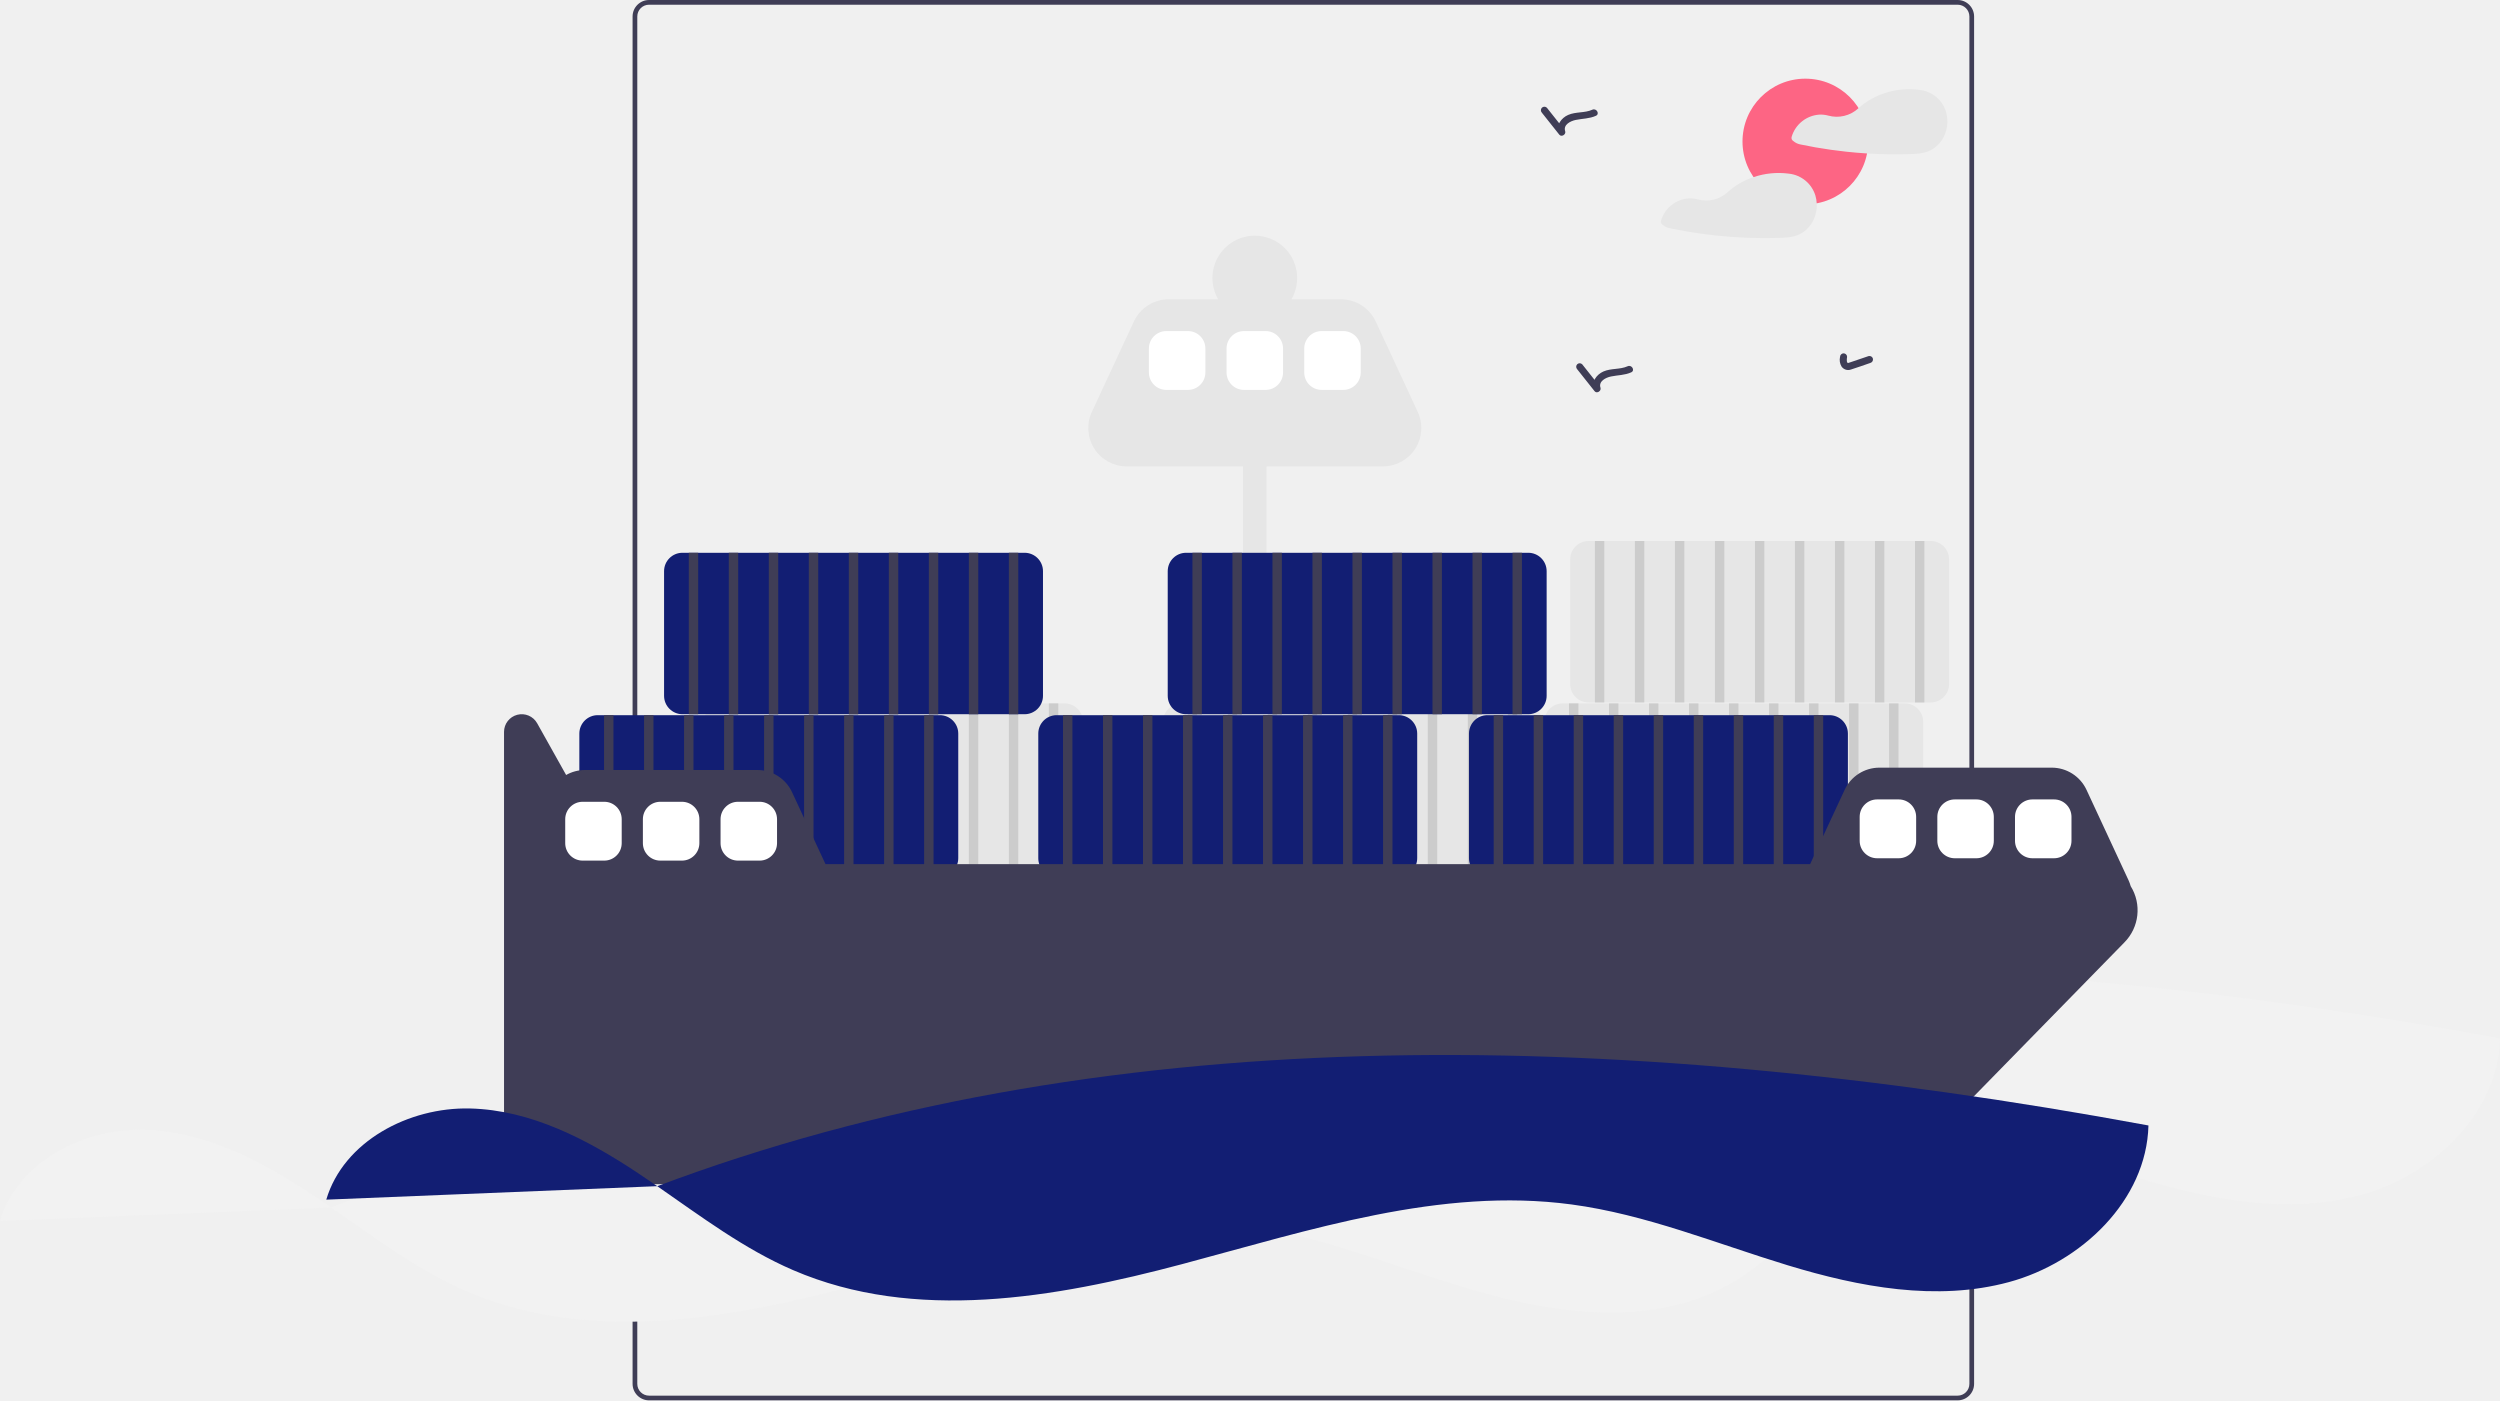
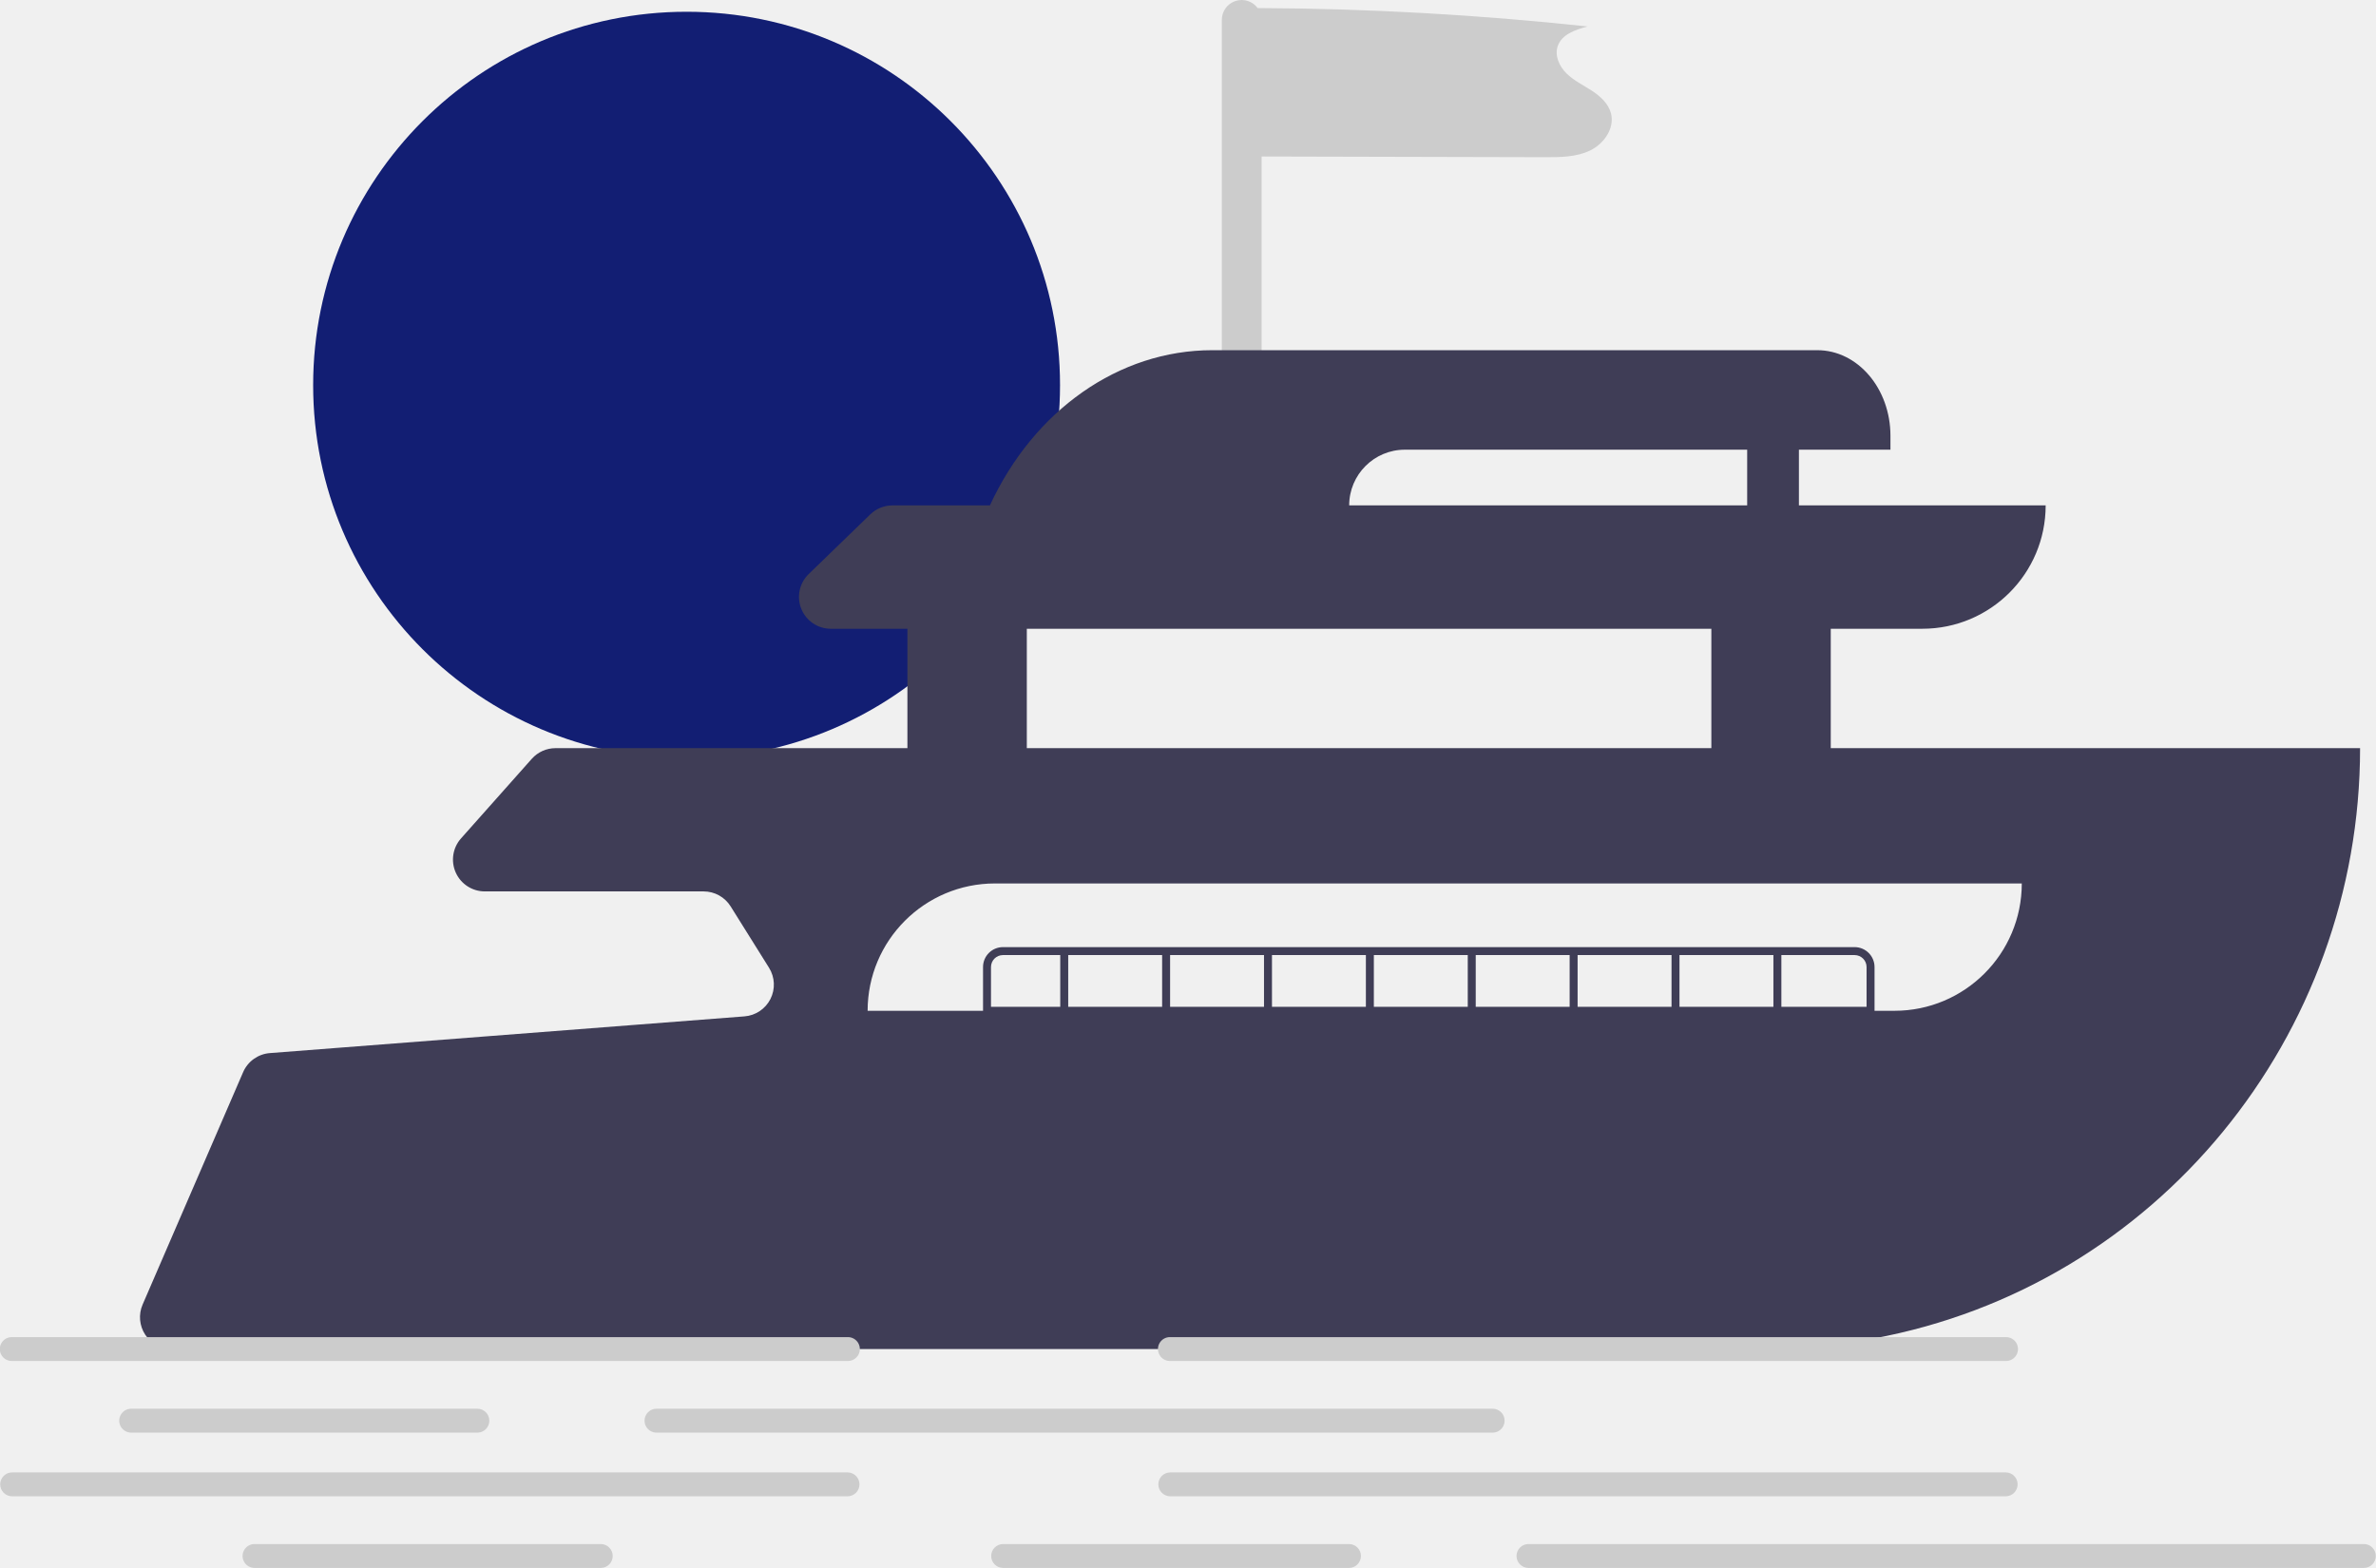
- <svg xmlns="http://www.w3.org/2000/svg" data-name="Layer 1" width="1062.23" height="595" viewBox="0 0 1062.23 595">
-   <path d="M702.771,153.766q-.84-.51-1.68-.99H642.652c-.42.66-.82,1.33-1.21,2h63.01C703.892,154.436,703.332,154.106,702.771,153.766Zm-386.5,197.47v14.9c.25.02.51.02.76.03l-.5,28.64-.26-.14v2.82l.21.11-.21,12.01v41.4h2v-106.52Q317.432,347.726,316.271,351.236Zm386.5-197.47q-.84-.51-1.68-.99H642.652c-.42.66-.82,1.33-1.21,2h63.01C703.892,154.436,703.332,154.106,702.771,153.766Zm176.5-.99h-556a7.008,7.008,0,0,0-7,7v581a7.015,7.015,0,0,0,7,7h556a7.008,7.008,0,0,0,7-7v-581A7.008,7.008,0,0,0,879.271,152.776Zm5,588a5.002,5.002,0,0,1-5,5h-556a5.002,5.002,0,0,1-5-5v-581a5.008,5.008,0,0,1,5-5h556a5.008,5.008,0,0,1,5,5Z" transform="translate(-47.49128 -152.7756)" fill="#3f3d56" />
-   <path d="M396.54,586.789c-25.906-.62-53.677,13.895-61.049,38.738l140.624-5.725q-3.989-2.757-8.014-5.446C446.525,600.006,422.446,587.41,396.54,586.789Z" transform="translate(-47.49128 -152.7756)" fill="#f2f2f2" />
-   <path d="M476.116,619.802c18.7,12.926,36.95,26.722,57.787,35.695,51.594,22.22,110.988,11.857,165.275-2.585,54.287-14.442,109.703-32.792,165.383-25.348,31.573,4.221,61.382,16.574,91.858,25.841s63.267,15.473,94.016,7.153c30.748-8.321,58.483-34.706,59.287-66.55C877.589,551.089,662.376,549.815,476.116,619.802Z" transform="translate(-47.49128 -152.7756)" fill="#f2f2f2" />
-   <path d="M108.54,632.789c-25.906-.62-53.677,13.895-61.049,38.738l140.624-5.725q-3.989-2.757-8.014-5.446C158.525,646.006,134.446,633.41,108.54,632.789Z" transform="translate(-47.49128 -152.7756)" fill="#f2f2f2" />
-   <path d="M188.116,665.802c18.7,12.926,36.95,26.722,57.787,35.695,51.594,22.22,110.988,11.857,165.275-2.585,54.287-14.442,109.703-32.792,165.383-25.348,31.573,4.221,61.382,16.574,91.858,25.841s63.267,15.473,94.016,7.153c30.748-8.321,58.483-34.706,59.287-66.55C589.589,597.089,374.376,595.815,188.116,665.802Z" transform="translate(-47.49128 -152.7756)" fill="#f2f2f2" />
-   <path d="M499.828,451.644h-145.36a7.825,7.825,0,0,0-7.82,7.82v52.96a7.825,7.825,0,0,0,7.82,7.82h145.36a7.825,7.825,0,0,0,7.82-7.82v-52.96A7.825,7.825,0,0,0,499.828,451.644Z" transform="translate(-47.49128 -152.7756)" fill="#e6e6e6" />
-   <rect x="309.657" y="298.868" width="4" height="68.6" fill="#ccc" />
-   <rect x="326.657" y="298.868" width="4" height="68.6" fill="#ccc" />
-   <rect x="343.657" y="298.868" width="4" height="68.6" fill="#ccc" />
-   <rect x="360.657" y="298.868" width="4" height="68.6" fill="#ccc" />
-   <rect x="377.657" y="298.868" width="4" height="68.6" fill="#ccc" />
-   <rect x="394.657" y="298.868" width="4" height="68.6" fill="#ccc" />
-   <rect x="411.657" y="298.868" width="4" height="68.6" fill="#ccc" />
-   <rect x="428.657" y="298.868" width="4" height="68.6" fill="#ccc" />
-   <rect x="445.657" y="298.868" width="4" height="68.6" fill="#ccc" />
-   <path d="M649.877,327.771l-17.846-38.396a16.302,16.302,0,0,0-14.783-9.431h-21.028a18,18,0,1,0-31.145,0H544.048a16.302,16.302,0,0,0-14.783,9.431L511.418,327.771a16.302,16.302,0,0,0,14.783,23.173h49.446v186h10v-186h49.446A16.302,16.302,0,0,0,649.877,327.771Z" transform="translate(-47.49128 -152.7756)" fill="#e6e6e6" />
-   <path d="M856.828,451.644h-145.36a7.825,7.825,0,0,0-7.82,7.82v52.96a7.825,7.825,0,0,0,7.82,7.82h145.36a7.825,7.825,0,0,0,7.82-7.82v-52.96A7.825,7.825,0,0,0,856.828,451.644Z" transform="translate(-47.49128 -152.7756)" fill="#e6e6e6" />
-   <rect x="666.657" y="298.868" width="4" height="68.6" fill="#ccc" />
-   <rect x="683.657" y="298.868" width="4" height="68.6" fill="#ccc" />
-   <rect x="700.657" y="298.868" width="4" height="68.6" fill="#ccc" />
-   <rect x="717.657" y="298.868" width="4" height="68.6" fill="#ccc" />
-   <rect x="734.657" y="298.868" width="4" height="68.6" fill="#ccc" />
-   <rect x="751.657" y="298.868" width="4" height="68.6" fill="#ccc" />
-   <rect x="768.657" y="298.868" width="4" height="68.6" fill="#ccc" />
-   <rect x="785.657" y="298.868" width="4" height="68.6" fill="#ccc" />
-   <rect x="802.657" y="298.868" width="4" height="68.6" fill="#ccc" />
-   <path d="M694.828,451.644h-145.36a7.825,7.825,0,0,0-7.82,7.82v52.96a7.825,7.825,0,0,0,7.82,7.82h145.36a7.825,7.825,0,0,0,7.82-7.82v-52.96A7.825,7.825,0,0,0,694.828,451.644Z" transform="translate(-47.49128 -152.7756)" fill="#e6e6e6" />
-   <rect x="504.657" y="298.868" width="4" height="68.6" fill="#ccc" />
-   <rect x="521.657" y="298.868" width="4" height="68.6" fill="#ccc" />
-   <rect x="538.657" y="298.868" width="4" height="68.6" fill="#ccc" />
-   <rect x="555.657" y="298.868" width="4" height="68.6" fill="#ccc" />
-   <rect x="572.657" y="298.868" width="4" height="68.6" fill="#ccc" />
-   <rect x="589.657" y="298.868" width="4" height="68.6" fill="#ccc" />
-   <rect x="606.657" y="298.868" width="4" height="68.6" fill="#ccc" />
-   <rect x="623.657" y="298.868" width="4" height="68.6" fill="#ccc" />
-   <rect x="640.657" y="298.868" width="4" height="68.6" fill="#ccc" />
-   <path d="M867.828,382.644h-145.36a7.825,7.825,0,0,0-7.82,7.82v52.96a7.825,7.825,0,0,0,7.82,7.82h145.36a7.825,7.825,0,0,0,7.82-7.82v-52.96A7.825,7.825,0,0,0,867.828,382.644Z" transform="translate(-47.49128 -152.7756)" fill="#e6e6e6" />
-   <rect x="677.657" y="229.868" width="4" height="68.6" fill="#ccc" />
-   <rect x="694.657" y="229.868" width="4" height="68.6" fill="#ccc" />
-   <rect x="711.657" y="229.868" width="4" height="68.6" fill="#ccc" />
-   <rect x="728.657" y="229.868" width="4" height="68.6" fill="#ccc" />
-   <rect x="745.657" y="229.868" width="4" height="68.6" fill="#ccc" />
-   <rect x="762.657" y="229.868" width="4" height="68.6" fill="#ccc" />
-   <rect x="779.657" y="229.868" width="4" height="68.6" fill="#ccc" />
-   <rect x="796.657" y="229.868" width="4" height="68.6" fill="#ccc" />
-   <rect x="813.657" y="229.868" width="4" height="68.6" fill="#ccc" />
-   <path d="M824.828,456.644h-145.36a7.825,7.825,0,0,0-7.82,7.82v52.96a7.825,7.825,0,0,0,7.82,7.82h145.36a7.825,7.825,0,0,0,7.82-7.82v-52.96A7.825,7.825,0,0,0,824.828,456.644Z" transform="translate(-47.49128 -152.7756)" fill="#121e73" />
-   <rect x="634.657" y="303.868" width="4" height="68.6" fill="#3f3d56" />
-   <rect x="651.657" y="303.868" width="4" height="68.6" fill="#3f3d56" />
-   <rect x="668.657" y="303.868" width="4" height="68.6" fill="#3f3d56" />
-   <rect x="685.657" y="303.868" width="4" height="68.6" fill="#3f3d56" />
-   <rect x="702.657" y="303.868" width="4" height="68.6" fill="#3f3d56" />
-   <rect x="719.657" y="303.868" width="4" height="68.6" fill="#3f3d56" />
-   <rect x="736.657" y="303.868" width="4" height="68.6" fill="#3f3d56" />
-   <rect x="753.657" y="303.868" width="4" height="68.6" fill="#3f3d56" />
-   <rect x="770.657" y="303.868" width="4" height="68.6" fill="#3f3d56" />
-   <path d="M641.828,456.644h-145.36a7.825,7.825,0,0,0-7.82,7.82v52.96a7.825,7.825,0,0,0,7.82,7.82h145.36a7.825,7.825,0,0,0,7.82-7.82v-52.96A7.825,7.825,0,0,0,641.828,456.644Z" transform="translate(-47.49128 -152.7756)" fill="#121e73" />
-   <rect x="451.657" y="303.868" width="4" height="68.6" fill="#3f3d56" />
-   <rect x="468.657" y="303.868" width="4" height="68.6" fill="#3f3d56" />
-   <rect x="485.657" y="303.868" width="4" height="68.6" fill="#3f3d56" />
-   <rect x="502.657" y="303.868" width="4" height="68.6" fill="#3f3d56" />
-   <rect x="519.657" y="303.868" width="4" height="68.6" fill="#3f3d56" />
-   <rect x="536.657" y="303.868" width="4" height="68.6" fill="#3f3d56" />
-   <rect x="553.657" y="303.868" width="4" height="68.6" fill="#3f3d56" />
-   <rect x="570.657" y="303.868" width="4" height="68.6" fill="#3f3d56" />
-   <rect x="587.657" y="303.868" width="4" height="68.6" fill="#3f3d56" />
-   <path d="M696.828,387.644h-145.36a7.825,7.825,0,0,0-7.82,7.82v52.96a7.825,7.825,0,0,0,7.82,7.82h145.36a7.825,7.825,0,0,0,7.82-7.82v-52.96A7.825,7.825,0,0,0,696.828,387.644Z" transform="translate(-47.49128 -152.7756)" fill="#121e73" />
-   <rect x="506.657" y="234.868" width="4" height="68.6" fill="#3f3d56" />
-   <rect x="523.657" y="234.868" width="4" height="68.6" fill="#3f3d56" />
-   <rect x="540.657" y="234.868" width="4" height="68.6" fill="#3f3d56" />
-   <rect x="557.657" y="234.868" width="4" height="68.6" fill="#3f3d56" />
-   <rect x="574.657" y="234.868" width="4" height="68.6" fill="#3f3d56" />
-   <rect x="591.657" y="234.868" width="4" height="68.6" fill="#3f3d56" />
-   <rect x="608.657" y="234.868" width="4" height="68.6" fill="#3f3d56" />
-   <rect x="625.657" y="234.868" width="4" height="68.6" fill="#3f3d56" />
-   <rect x="642.657" y="234.868" width="4" height="68.6" fill="#3f3d56" />
-   <path d="M446.828,456.644h-145.36a7.825,7.825,0,0,0-7.82,7.82v52.96a7.825,7.825,0,0,0,7.82,7.82h145.36a7.825,7.825,0,0,0,7.82-7.82v-52.96A7.825,7.825,0,0,0,446.828,456.644Z" transform="translate(-47.49128 -152.7756)" fill="#121e73" />
-   <rect x="256.657" y="303.868" width="4" height="68.6" fill="#3f3d56" />
-   <rect x="273.657" y="303.868" width="4" height="68.6" fill="#3f3d56" />
-   <rect x="290.657" y="303.868" width="4" height="68.6" fill="#3f3d56" />
-   <rect x="307.657" y="303.868" width="4" height="68.6" fill="#3f3d56" />
-   <rect x="324.657" y="303.868" width="4" height="68.6" fill="#3f3d56" />
-   <rect x="341.657" y="303.868" width="4" height="68.6" fill="#3f3d56" />
-   <rect x="358.657" y="303.868" width="4" height="68.6" fill="#3f3d56" />
-   <rect x="375.657" y="303.868" width="4" height="68.6" fill="#3f3d56" />
-   <rect x="392.657" y="303.868" width="4" height="68.6" fill="#3f3d56" />
-   <path d="M482.828,387.644h-145.36a7.825,7.825,0,0,0-7.82,7.82v52.96a7.825,7.825,0,0,0,7.82,7.82h145.36a7.825,7.825,0,0,0,7.82-7.82v-52.96A7.825,7.825,0,0,0,482.828,387.644Z" transform="translate(-47.49128 -152.7756)" fill="#121e73" />
-   <rect x="292.657" y="234.868" width="4" height="68.6" fill="#3f3d56" />
-   <rect x="309.657" y="234.868" width="4" height="68.6" fill="#3f3d56" />
-   <rect x="326.657" y="234.868" width="4" height="68.6" fill="#3f3d56" />
-   <rect x="343.657" y="234.868" width="4" height="68.6" fill="#3f3d56" />
-   <rect x="360.657" y="234.868" width="4" height="68.6" fill="#3f3d56" />
-   <rect x="377.657" y="234.868" width="4" height="68.6" fill="#3f3d56" />
-   <rect x="394.657" y="234.868" width="4" height="68.6" fill="#3f3d56" />
-   <rect x="411.657" y="234.868" width="4" height="68.6" fill="#3f3d56" />
-   <rect x="428.657" y="234.868" width="4" height="68.6" fill="#3f3d56" />
-   <path d="M952.804,529.294a16.672,16.672,0,0,0-.927-2.523l-17.846-38.396a16.302,16.302,0,0,0-14.783-9.431H846.048a16.302,16.302,0,0,0-14.783,9.431l-14.673,31.569H398.239l-14.208-30.569a16.302,16.302,0,0,0-14.783-9.431H296.048a16.276,16.276,0,0,0-8.015,2.115l-12.308-21.978a7.518,7.518,0,0,0-14.077,3.673V636.361a19.583,19.583,0,0,0,19.583,19.583H841.408a19.583,19.583,0,0,0,14.001-5.891l94.699-96.835A19.41,19.41,0,0,0,952.804,529.294Z" transform="translate(-47.49128 -152.7756)" fill="#3f3d56" />
-   <path d="M854.247,517.444h-9.197a7.41,7.41,0,0,1-7.401-7.401V499.845a7.41,7.41,0,0,1,7.401-7.401h9.197a7.41,7.41,0,0,1,7.401,7.401v10.197A7.41,7.41,0,0,1,854.247,517.444Z" transform="translate(-47.49128 -152.7756)" fill="#fff" />
-   <path d="M887.247,517.444h-9.197a7.41,7.41,0,0,1-7.401-7.401V499.845a7.41,7.41,0,0,1,7.401-7.401h9.197a7.41,7.41,0,0,1,7.401,7.401v10.197A7.41,7.41,0,0,1,887.247,517.444Z" transform="translate(-47.49128 -152.7756)" fill="#fff" />
-   <path d="M920.247,517.444h-9.197a7.41,7.41,0,0,1-7.401-7.401V499.845a7.41,7.41,0,0,1,7.401-7.401h9.197a7.41,7.41,0,0,1,7.401,7.401v10.197A7.41,7.41,0,0,1,920.247,517.444Z" transform="translate(-47.49128 -152.7756)" fill="#fff" />
-   <path d="M552.247,318.444h-9.197a7.41,7.41,0,0,1-7.401-7.401V300.845a7.41,7.41,0,0,1,7.401-7.401h9.197a7.41,7.41,0,0,1,7.401,7.401v10.197A7.41,7.41,0,0,1,552.247,318.444Z" transform="translate(-47.49128 -152.7756)" fill="#fff" />
-   <path d="M585.247,318.444h-9.197a7.41,7.41,0,0,1-7.401-7.401V300.845a7.41,7.41,0,0,1,7.401-7.401h9.197a7.41,7.41,0,0,1,7.401,7.401v10.197A7.41,7.41,0,0,1,585.247,318.444Z" transform="translate(-47.49128 -152.7756)" fill="#fff" />
-   <path d="M618.247,318.444h-9.197a7.41,7.41,0,0,1-7.401-7.401V300.845a7.41,7.41,0,0,1,7.401-7.401h9.197a7.41,7.41,0,0,1,7.401,7.401v10.197A7.41,7.41,0,0,1,618.247,318.444Z" transform="translate(-47.49128 -152.7756)" fill="#fff" />
-   <path d="M304.247,518.444h-9.197a7.41,7.41,0,0,1-7.401-7.401V500.845a7.41,7.41,0,0,1,7.401-7.401h9.197a7.41,7.41,0,0,1,7.401,7.401v10.197A7.41,7.41,0,0,1,304.247,518.444Z" transform="translate(-47.49128 -152.7756)" fill="#fff" />
-   <path d="M337.247,518.444h-9.197a7.41,7.41,0,0,1-7.401-7.401V500.845a7.41,7.41,0,0,1,7.401-7.401h9.197a7.41,7.41,0,0,1,7.401,7.401v10.197A7.41,7.41,0,0,1,337.247,518.444Z" transform="translate(-47.49128 -152.7756)" fill="#fff" />
-   <path d="M370.247,518.444h-9.197a7.41,7.41,0,0,1-7.401-7.401V500.845a7.41,7.41,0,0,1,7.401-7.401h9.197a7.41,7.41,0,0,1,7.401,7.401v10.197A7.41,7.41,0,0,1,370.247,518.444Z" transform="translate(-47.49128 -152.7756)" fill="#fff" />
-   <path d="M247.171,623.759c-25.906-.62-53.677,13.895-61.049,38.738l140.624-5.725q-3.989-2.757-8.014-5.446C297.156,636.975,273.076,624.379,247.171,623.759Z" transform="translate(-47.49128 -152.7756)" fill="#121e73" />
-   <path d="M326.746,656.772c18.7,12.926,36.95,26.722,57.787,35.695C436.127,714.687,495.521,704.324,549.808,689.882s109.703-32.792,165.383-25.348c31.573,4.221,61.382,16.574,91.858,25.841s63.267,15.473,94.016,7.153c30.748-8.321,58.483-34.706,59.287-66.55C728.219,588.059,513.007,586.784,326.746,656.772Z" transform="translate(-47.49128 -152.7756)" fill="#121e73" />
-   <circle cx="767.076" cy="60.127" r="26.701" fill="#fd6584" />
-   <path d="M874.326,200.259a13.235,13.235,0,0,0-11.17-9.29,1.081,1.081,0,0,0-.18,0,1.418,1.418,0,0,0-.22-.05c-8.94-1.16-18.88,1.66-25.57,7.8l-.073.067a13.543,13.543,0,0,1-12.826,3.106,11.891,11.891,0,0,0-3.761-.414,13.184,13.184,0,0,0-11.8,9.51,1.526,1.526,0,0,0,.69,1.69,6.673,6.673,0,0,0,2.79,1.42c2.21.47,4.44.9,6.67,1.29q6.54,1.14,13.15,1.85,4.365.465,8.75.74c6.04.38,12.11.47,18.16.28,3-.1,5.88-.2,8.62-1.52a12.798,12.798,0,0,0,4.95-4.31A14.548,14.548,0,0,0,874.326,200.259Z" transform="translate(-47.49128 -152.7756)" fill="#e6e6e6" />
-   <path d="M819.396,239.159a13.652,13.652,0,0,0-.56-3.3,13.26,13.26,0,0,0-11.18-9.29.965.965,0,0,0-.17,0,1.887,1.887,0,0,0-.23-.05,33.194,33.194,0,0,0-14.69,1.51,30.318,30.318,0,0,0-10.947,6.351,13.536,13.536,0,0,1-12.827,3.113,11.926,11.926,0,0,0-3.767-.414,13.183,13.183,0,0,0-11.8,9.51,1.555,1.555,0,0,0,.69,1.69,6.733,6.733,0,0,0,2.79,1.42c2.22.47,4.44.9,6.68,1.29q6.54,1.14,13.14,1.85a195.166,195.166,0,0,0,26.92,1.02c2.99-.1,5.88-.2,8.62-1.52a12.77,12.77,0,0,0,4.94-4.31A14.264,14.264,0,0,0,819.396,239.159Z" transform="translate(-47.49128 -152.7756)" fill="#e6e6e6" />
-   <path d="M829.308,304.405a5.61,5.61,0,0,0,.625,4.084,3.408,3.408,0,0,0,3.962,1.311c2.797-.868,5.556-1.885,8.33-2.828a1.535,1.535,0,0,0,1.048-1.845,1.515,1.515,0,0,0-1.845-1.048l-6.93,2.355c-.523.178-1.044.38-1.576.525-.056.015-.259.06-.248.059.026-.002.184.015.008.002q-.15-.045.002.02l-.133-.075c.121.101-.015-.013-.056-.056-.037-.037-.145-.186-.061-.064a1.855,1.855,0,0,1-.157-.276c.073.162-.064-.239-.074-.294a6.424,6.424,0,0,1,.106-1.871,1.507,1.507,0,0,0-1.5-1.5,1.539,1.539,0,0,0-1.5,1.5Z" transform="translate(-47.49128 -152.7756)" fill="#3f3d56" />
-   <path d="M717.627,309.672l7.393,9.322c.941,1.186,2.958-.098,2.507-1.459-.922-2.784,2.259-4.336,4.455-4.794,2.913-.608,5.837-.51,8.601-1.762,1.756-.795.233-3.382-1.514-2.59-3.234,1.465-7.004.793-10.278,2.218-2.927,1.273-5.241,4.449-4.156,7.726L727.141,316.873l-7.393-9.322a1.51,1.51,0,0,0-2.121,0,1.535,1.535,0,0,0,0,2.121Z" transform="translate(-47.49128 -152.7756)" fill="#3f3d56" />
-   <path d="M702.627,200.672l7.393,9.322c.941,1.186,2.958-.098,2.507-1.459-.922-2.784,2.259-4.336,4.455-4.794,2.913-.608,5.837-.51,8.601-1.762,1.756-.795.233-3.382-1.514-2.59-3.234,1.465-7.004.793-10.278,2.218-2.927,1.273-5.241,4.449-4.156,7.726L712.141,207.873l-7.393-9.322a1.51,1.51,0,0,0-2.121,0,1.535,1.535,0,0,0,0,2.121Z" transform="translate(-47.49128 -152.7756)" fill="#3f3d56" />
+ <svg xmlns="http://www.w3.org/2000/svg" data-name="Layer 1" width="795.31" height="524.878" viewBox="0 0 795.31 524.878">
+   <circle cx="229.82" cy="128.935" r="125" fill="#121e73" />
+   <path d="M741.593,225.549c-.842-3.304-3.58-5.776-6.436-7.638s-5.998-3.36-8.437-5.743c-2.438-2.383-4.078-6.007-2.946-9.223,1.376-3.909,5.96-5.47,9.968-6.524a1077.201,1077.201,0,0,0-110.43-6.161,6.643,6.643,0,0,0-11.988,3.961V312.786h13.322V239.954q47.464.115,94.928.23c5.123.012,10.454-.02,15.06-2.264C739.24,235.676,742.858,230.514,741.593,225.549Z" transform="translate(-202.3452 -187.5611)" fill="#ccc" />
+   <path d="M815.147,438.01V398.045h30.64a41.297,41.297,0,0,0,41.297-41.297v-0h-233.131a18.651,18.651,0,0,1,18.65-18.65H835.129v-4.636c0-15.833-10.961-28.668-24.481-28.668H608.093c-31.197,0-59.699,20.094-74.402,51.955H501.072a10.656,10.656,0,0,0-7.415,3.003l-20.627,19.983a10.657,10.657,0,0,0,7.415,18.312h25.637v39.965H388.307a10.658,10.658,0,0,0-7.966,3.577l-23.683,26.643a10.658,10.658,0,0,0,7.966,17.738H437.87a10.656,10.656,0,0,1,9.035,5.006l12.853,20.551a10.658,10.658,0,0,1-8.214,16.277l-158.864,12.289a10.657,10.657,0,0,0-8.96,6.396l-33.641,77.794a10.657,10.657,0,0,0,9.782,14.887H790.676a213.554,213.554,0,0,0,38.765-3.535c94.769-17.486,162.885-101.256,162.885-197.624v-0ZM546.047,398.045H775.181v39.965H546.047Zm333.044,85.259a42.629,42.629,0,0,1-42.63,42.63H492.76V525.934a42.63,42.63,0,0,1,42.63-42.63H879.091Z" transform="translate(-202.3452 -187.5611)" fill="#3f3d56" />
+   <path d="M823.14,504.619H538.054a6.669,6.669,0,0,0-6.661,6.661v15.986H829.801V511.28A6.669,6.669,0,0,0,823.14,504.619ZM594.005,507.284h31.438v17.318H594.005Zm-2.664,17.318H559.903v-17.318h31.438Zm36.766-17.318H659.544v17.318H628.107Zm34.101,0h31.437v17.318H662.208Zm34.101,0h31.438v17.318H696.31Zm34.102,0h31.438v17.318H730.412Zm34.102,0H795.951v17.318H764.513Zm-230.456,3.997a4.001,4.001,0,0,1,3.997-3.997h19.185v17.318h-23.182Zm293.079,13.322H798.615v-17.318h24.524a4.001,4.001,0,0,1,3.997,3.997Z" transform="translate(-202.3452 -187.5611)" fill="#3f3d56" />
+   <rect x="584.826" y="129.221" width="17.318" height="71.938" fill="#3f3d56" />
+   <path d="M486.099,643.166H206.342a3.997,3.997,0,1,1,0-7.993H486.099a3.997,3.997,0,1,1,0,7.993Z" transform="translate(-202.3452 -187.5611)" fill="#ccc" />
+   <path d="M362.206,667.145H246.307a3.997,3.997,0,1,1,0-7.993H362.206a3.997,3.997,0,0,1,0,7.993Z" transform="translate(-202.3452 -187.5611)" fill="#ccc" />
+   <path d="M873.762,643.166H594.005a3.997,3.997,0,1,1,0-7.993H873.762a3.997,3.997,0,1,1,0,7.993Z" transform="translate(-202.3452 -187.5611)" fill="#ccc" />
+   <path d="M701.912,667.145H422.154a3.997,3.997,0,1,1,0-7.993H701.912a3.997,3.997,0,1,1,0,7.993Z" transform="translate(-202.3452 -187.5611)" fill="#ccc" />
+   <path d="M486.099,688.46H206.342a3.997,3.997,0,0,1,0-7.993H486.099a3.997,3.997,0,0,1,0,7.993Z" transform="translate(-202.3452 -187.5611)" fill="#ccc" />
+   <path d="M653.953,712.439H538.054a3.997,3.997,0,0,1,0-7.993h115.899a3.997,3.997,0,0,1,0,7.993Z" transform="translate(-202.3452 -187.5611)" fill="#ccc" />
+   <path d="M403.504,712.439H287.604a3.997,3.997,0,1,1,0-7.993H403.504a3.997,3.997,0,0,1,0,7.993Z" transform="translate(-202.3452 -187.5611)" fill="#ccc" />
+   <path d="M873.762,688.46H594.005a3.997,3.997,0,0,1,0-7.993H873.762a3.997,3.997,0,0,1,0,7.993Z" transform="translate(-202.3452 -187.5611)" fill="#ccc" />
+   <path d="M993.658,712.439H713.901a3.997,3.997,0,0,1,0-7.993H993.658a3.997,3.997,0,0,1,0,7.993Z" transform="translate(-202.3452 -187.5611)" fill="#ccc" />
</svg>
